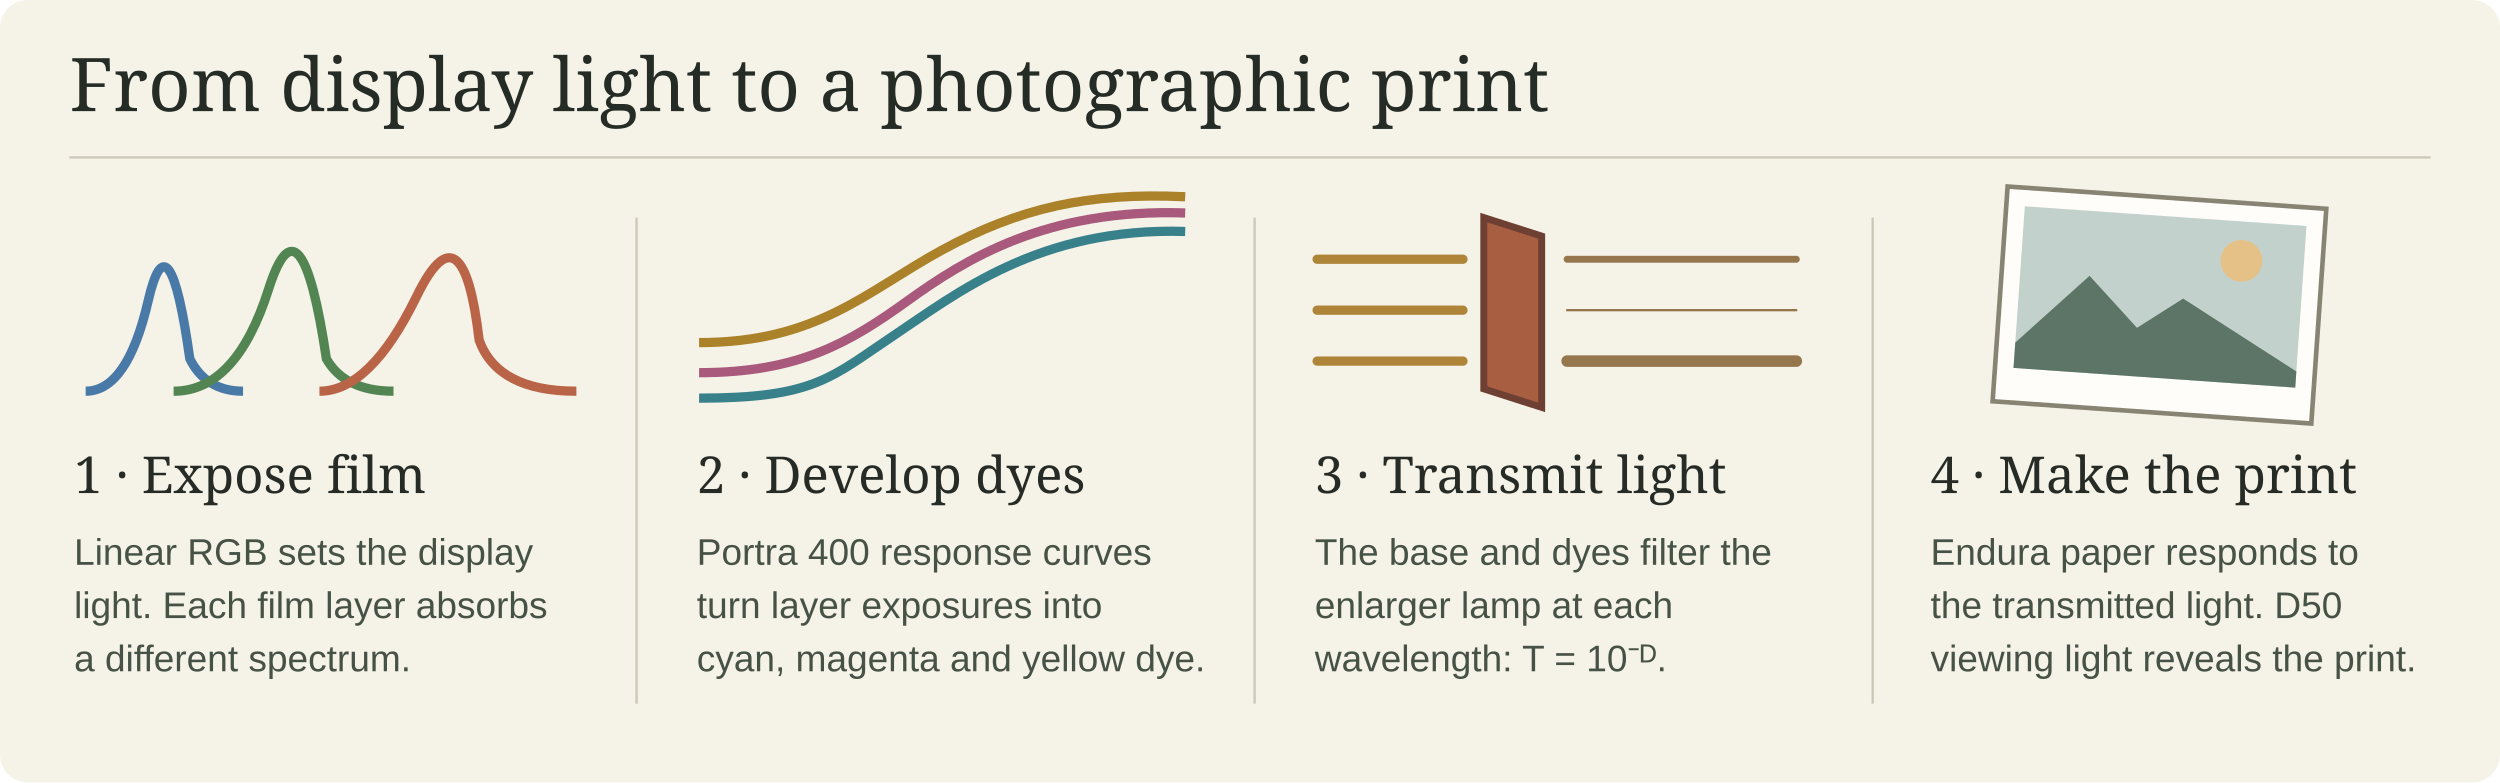
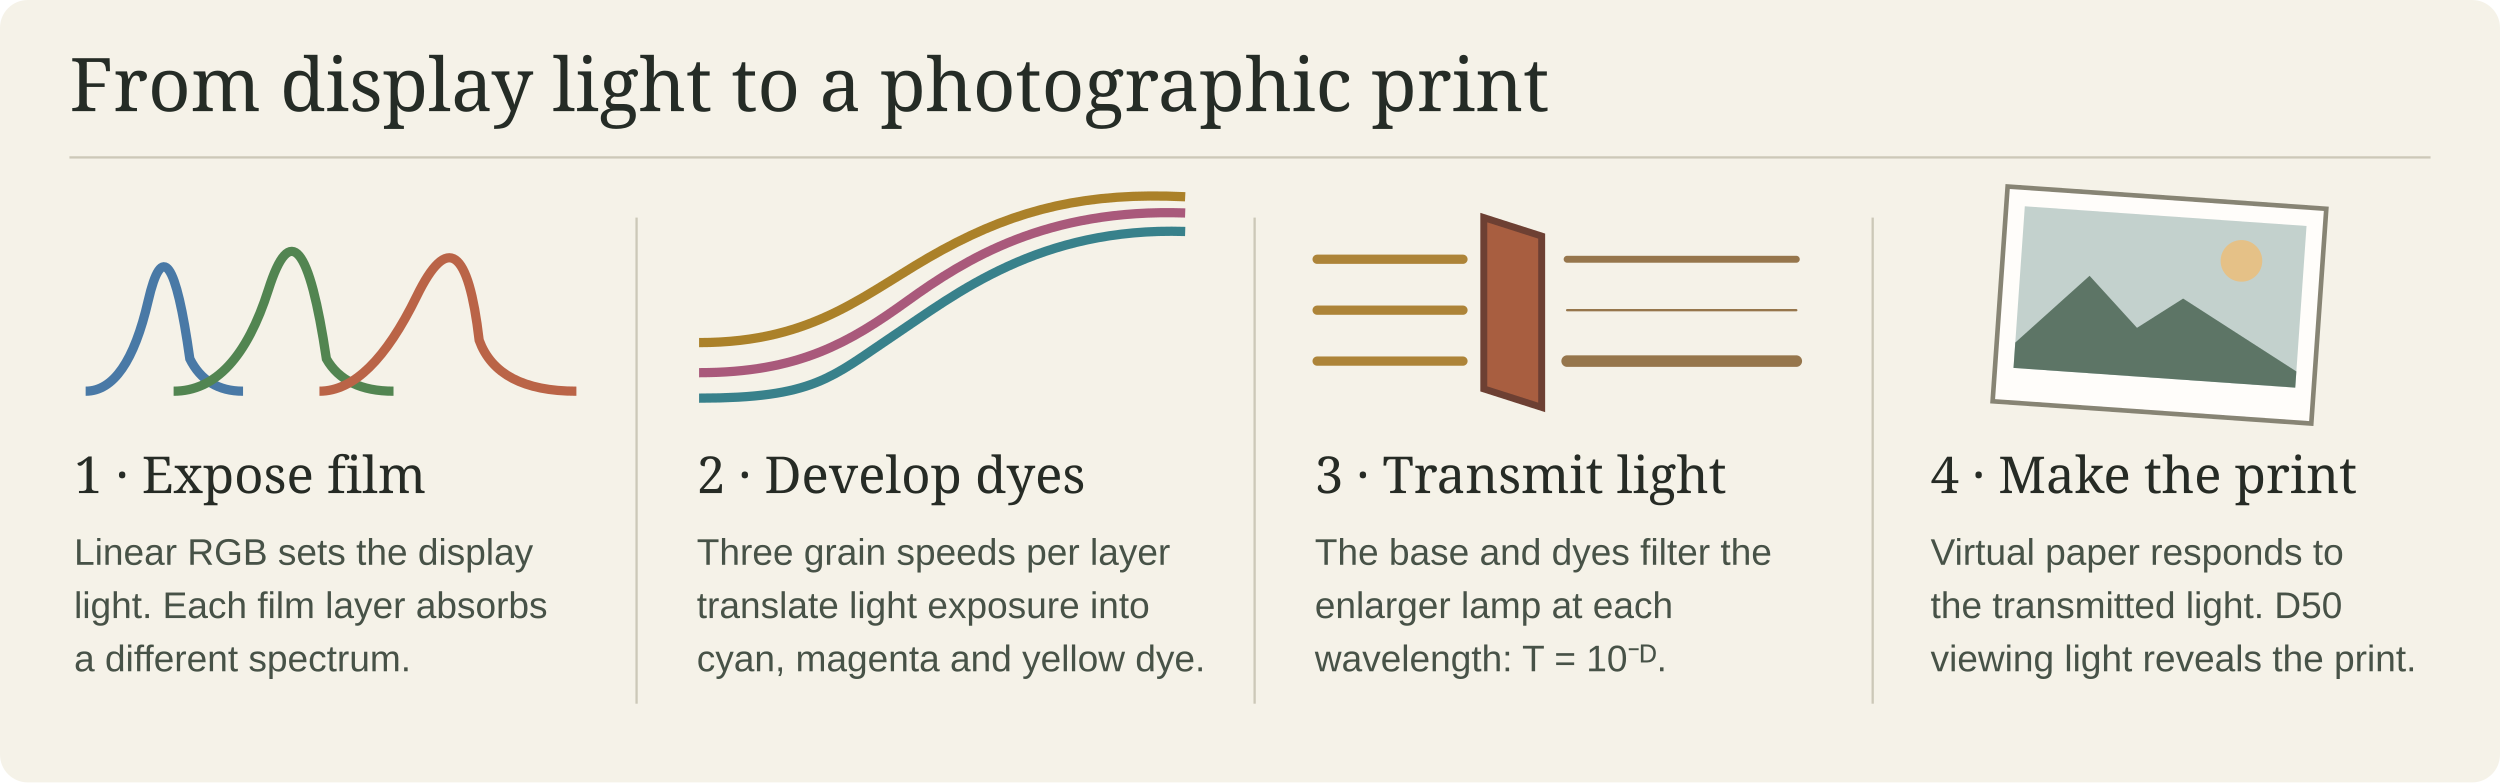
<svg xmlns="http://www.w3.org/2000/svg" width="1080" height="338" viewBox="0 0 1080 338" role="img" aria-labelledby="title desc">
  <rect width="1080" height="338" rx="12" fill="#f5f2e8" />
  <g font-family="Georgia,serif" fill="#252c26">
    <text x="30" y="48" font-size="32">From display light to a photographic print</text>
  </g>
  <g stroke="#ccc8b8" fill="none">
    <path d="M30 68H1050 M275 94V304 M542 94V304 M809 94V304" />
  </g>
  <g fill="none" stroke-width="4">
    <path d="M37 169Q55 169 64 130T82 155Q89 169 105 169" stroke="#4979a6" />
    <path d="M75 169Q102 169 116 125T141 155Q149 169 170 169" stroke="#528551" />
    <path d="M138 169Q160 169 180 128T207 147Q215 169 249 169" stroke="#ba6447" />
  </g>
  <g fill="none" stroke-width="4">
    <path d="M302 172C352 172 359 163 386 145S449 98 512 100" stroke="#38818b" />
    <path d="M302 161C345 161 367 148 392 130S452 90 512 92" stroke="#a9597b" />
    <path d="M302 148C353 148 374 126 407 108S470 83 512 85" stroke="#ab8129" />
  </g>
  <g fill="none" stroke-linecap="round">
    <g stroke="#ad8438" stroke-width="4">
      <path d="M569 112h63m-63 22h63m-63 22h63" />
    </g>
    <path d="M641 94l25 8v74l-25-8z" fill="#a85e40" stroke="#6d4033" stroke-width="3" />
    <g stroke="#96764c">
      <path d="M677 112h99" stroke-width="3" />
      <path d="M677 134h99" stroke-width="1" />
      <path d="M677 156h99" stroke-width="5" />
    </g>
  </g>
  <g transform="translate(864 85) rotate(4 65 45)">
    <rect width="138" height="93" fill="#fffdfa" stroke="#878474" stroke-width="2" />
    <rect x="8" y="8" width="122" height="70" fill="#c3d1cd" />
    <circle cx="103" cy="25" r="9" fill="#e5c187" />
    <path d="M8 67l30-31 22 21 19-14 51 28v7H8z" fill="#5d7566" />
  </g>
  <g font-family="Georgia,serif" font-size="22" fill="#262b25">
    <text x="32" y="213">1 · Expose film</text>
    <text x="301" y="213">2 · Develop dyes</text>
    <text x="568" y="213">3 · Transmit light</text>
    <text x="834" y="213">4 · Make the print</text>
  </g>
  <g font-family="Arial,sans-serif" font-size="16" fill="#475247">
    <text x="32" y="244">
      <tspan x="32">Linear RGB sets the display</tspan>
      <tspan x="32" dy="23">light. Each film layer absorbs</tspan>
      <tspan x="32" dy="23">a different spectrum.</tspan>
    </text>
    <text x="301" y="244">
-       <tspan x="301">Portra 400 response curves</tspan>
-       <tspan x="301" dy="23">turn layer exposures into</tspan>
+       <tspan x="301">Three grain speeds per layer</tspan>
+       <tspan x="301" dy="23">translate light exposure into</tspan>
      <tspan x="301" dy="23">cyan, magenta and yellow dye.</tspan>
    </text>
    <text x="568" y="244">
      <tspan x="568">The base and dyes filter the</tspan>
      <tspan x="568" dy="23">enlarger lamp at each</tspan>
      <tspan x="568" dy="23">wavelength: T = 10⁻ᴰ.</tspan>
    </text>
    <text x="834" y="244">
-       <tspan x="834">Endura paper responds to</tspan>
+       <tspan x="834">Virtual paper responds to</tspan>
      <tspan x="834" dy="23">the transmitted light. D50</tspan>
      <tspan x="834" dy="23">viewing light reveals the print.</tspan>
    </text>
  </g>
</svg>
